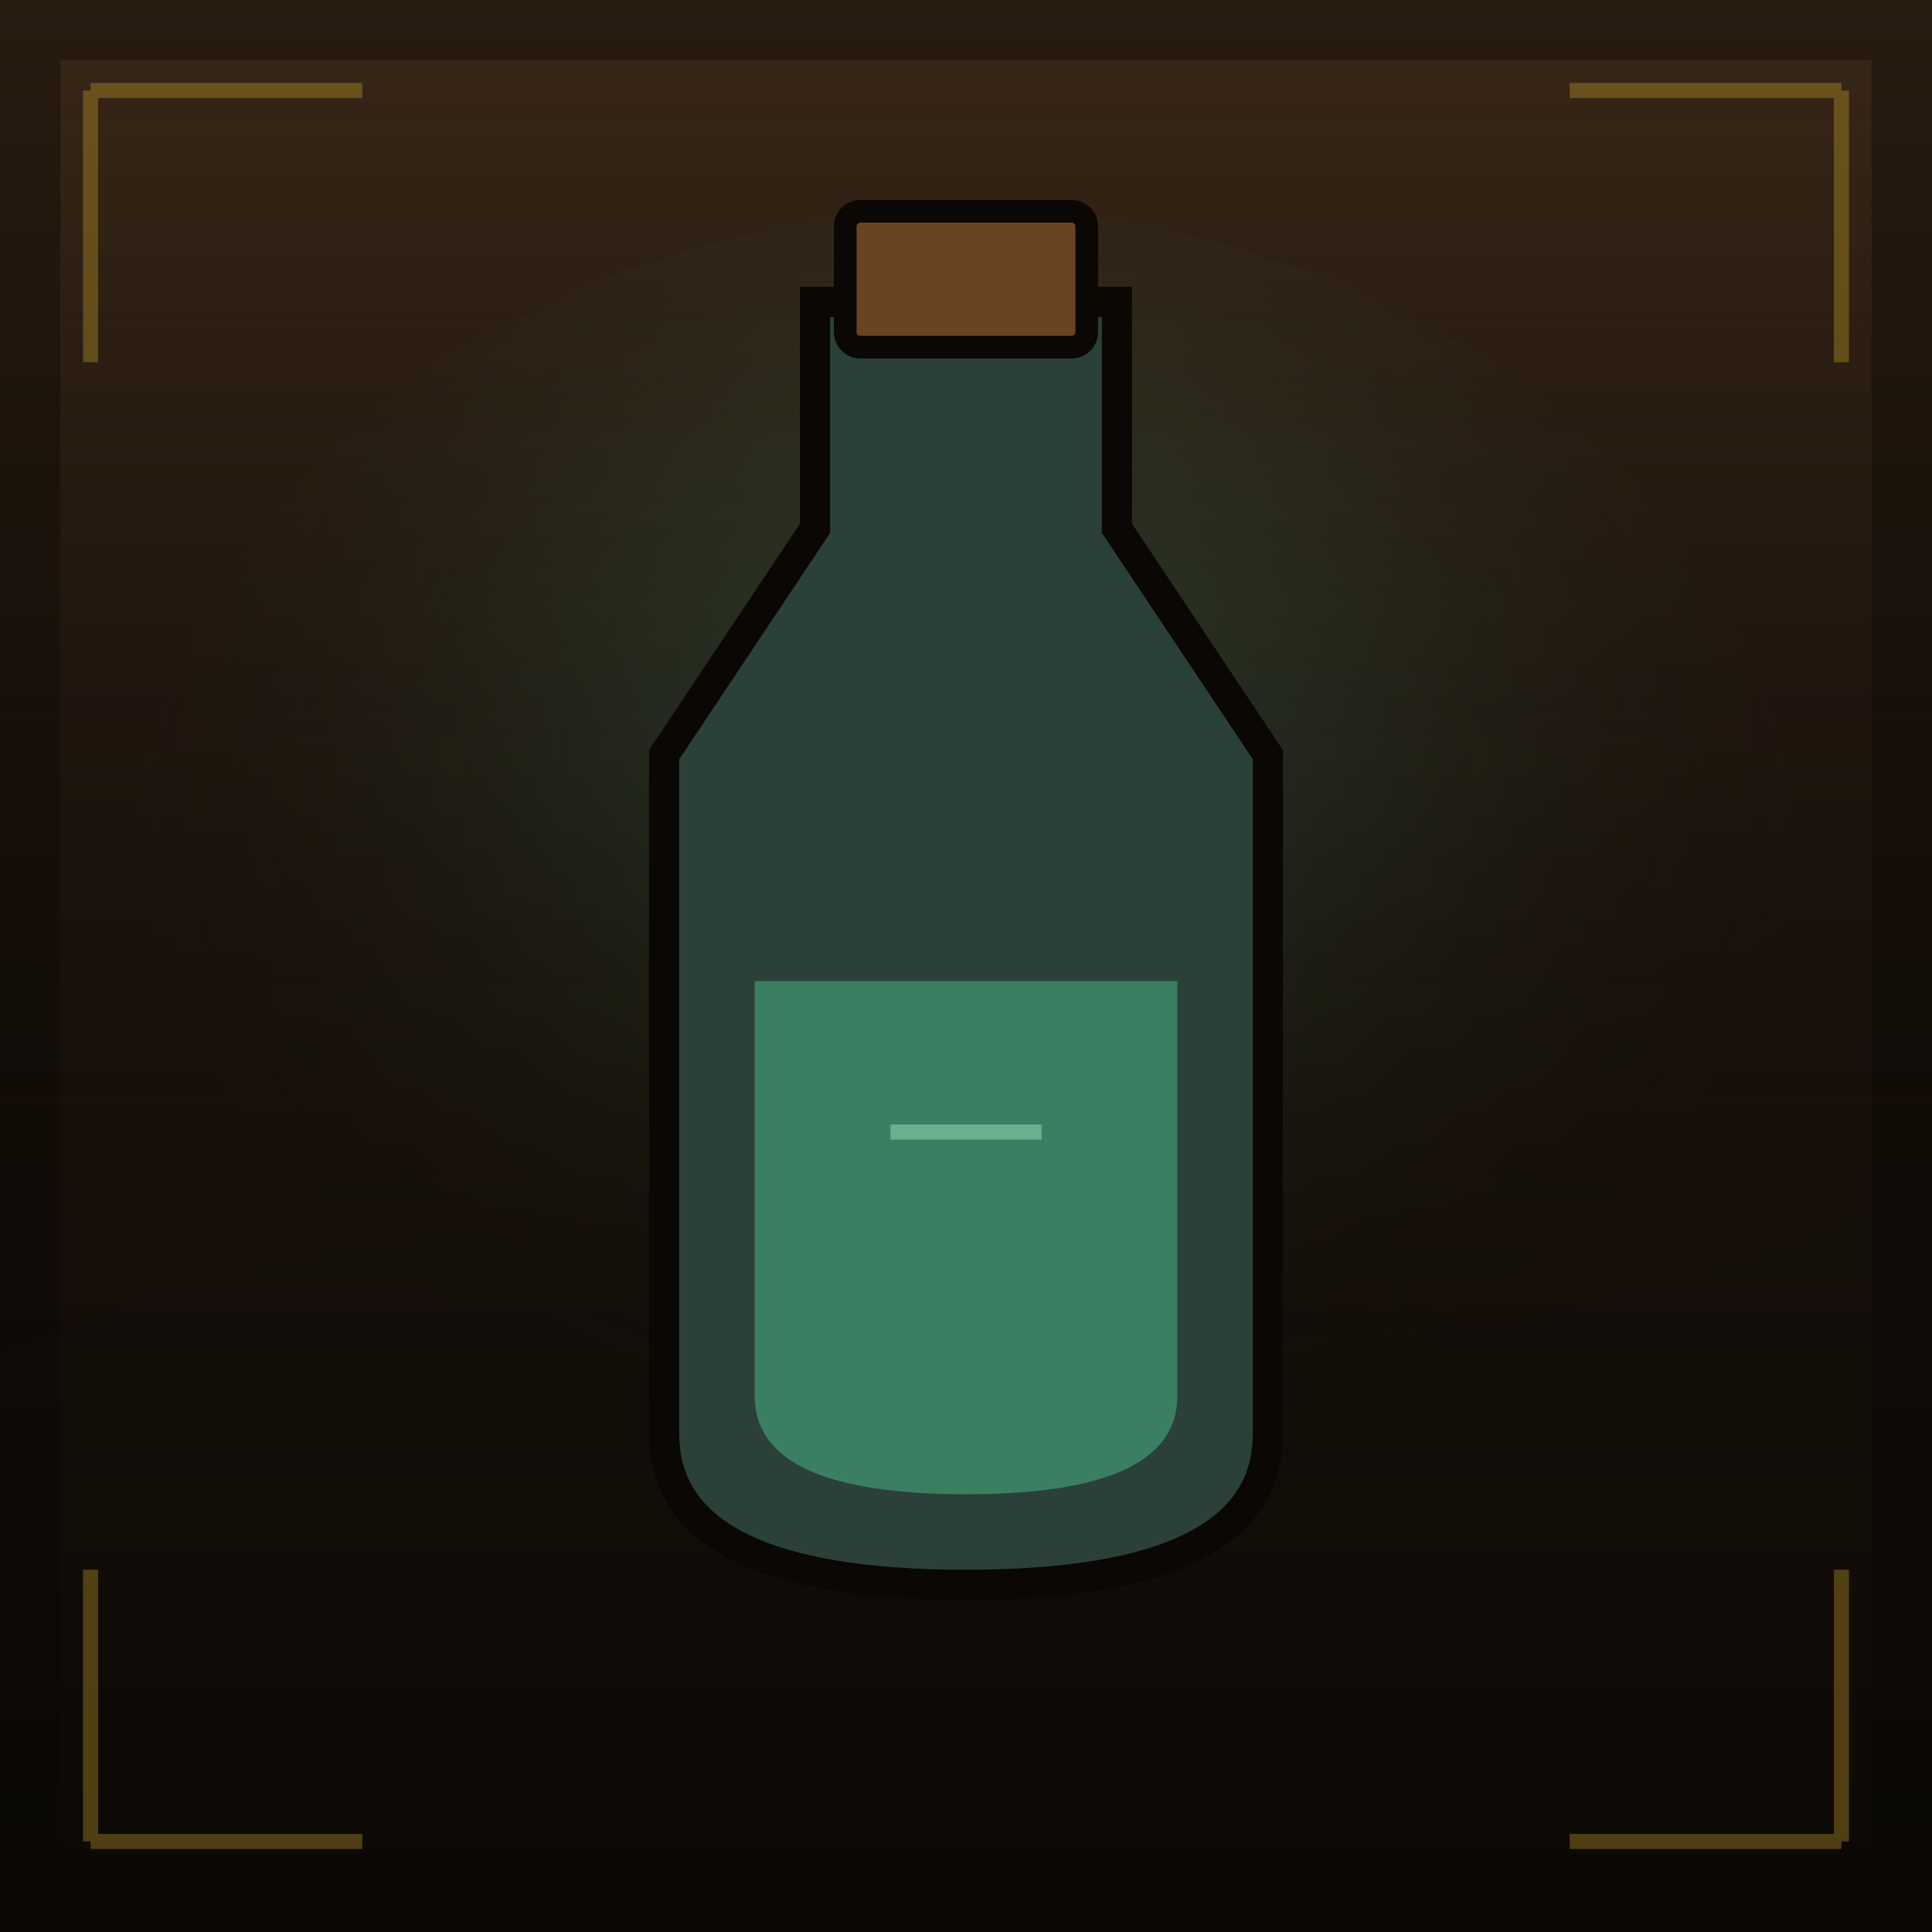
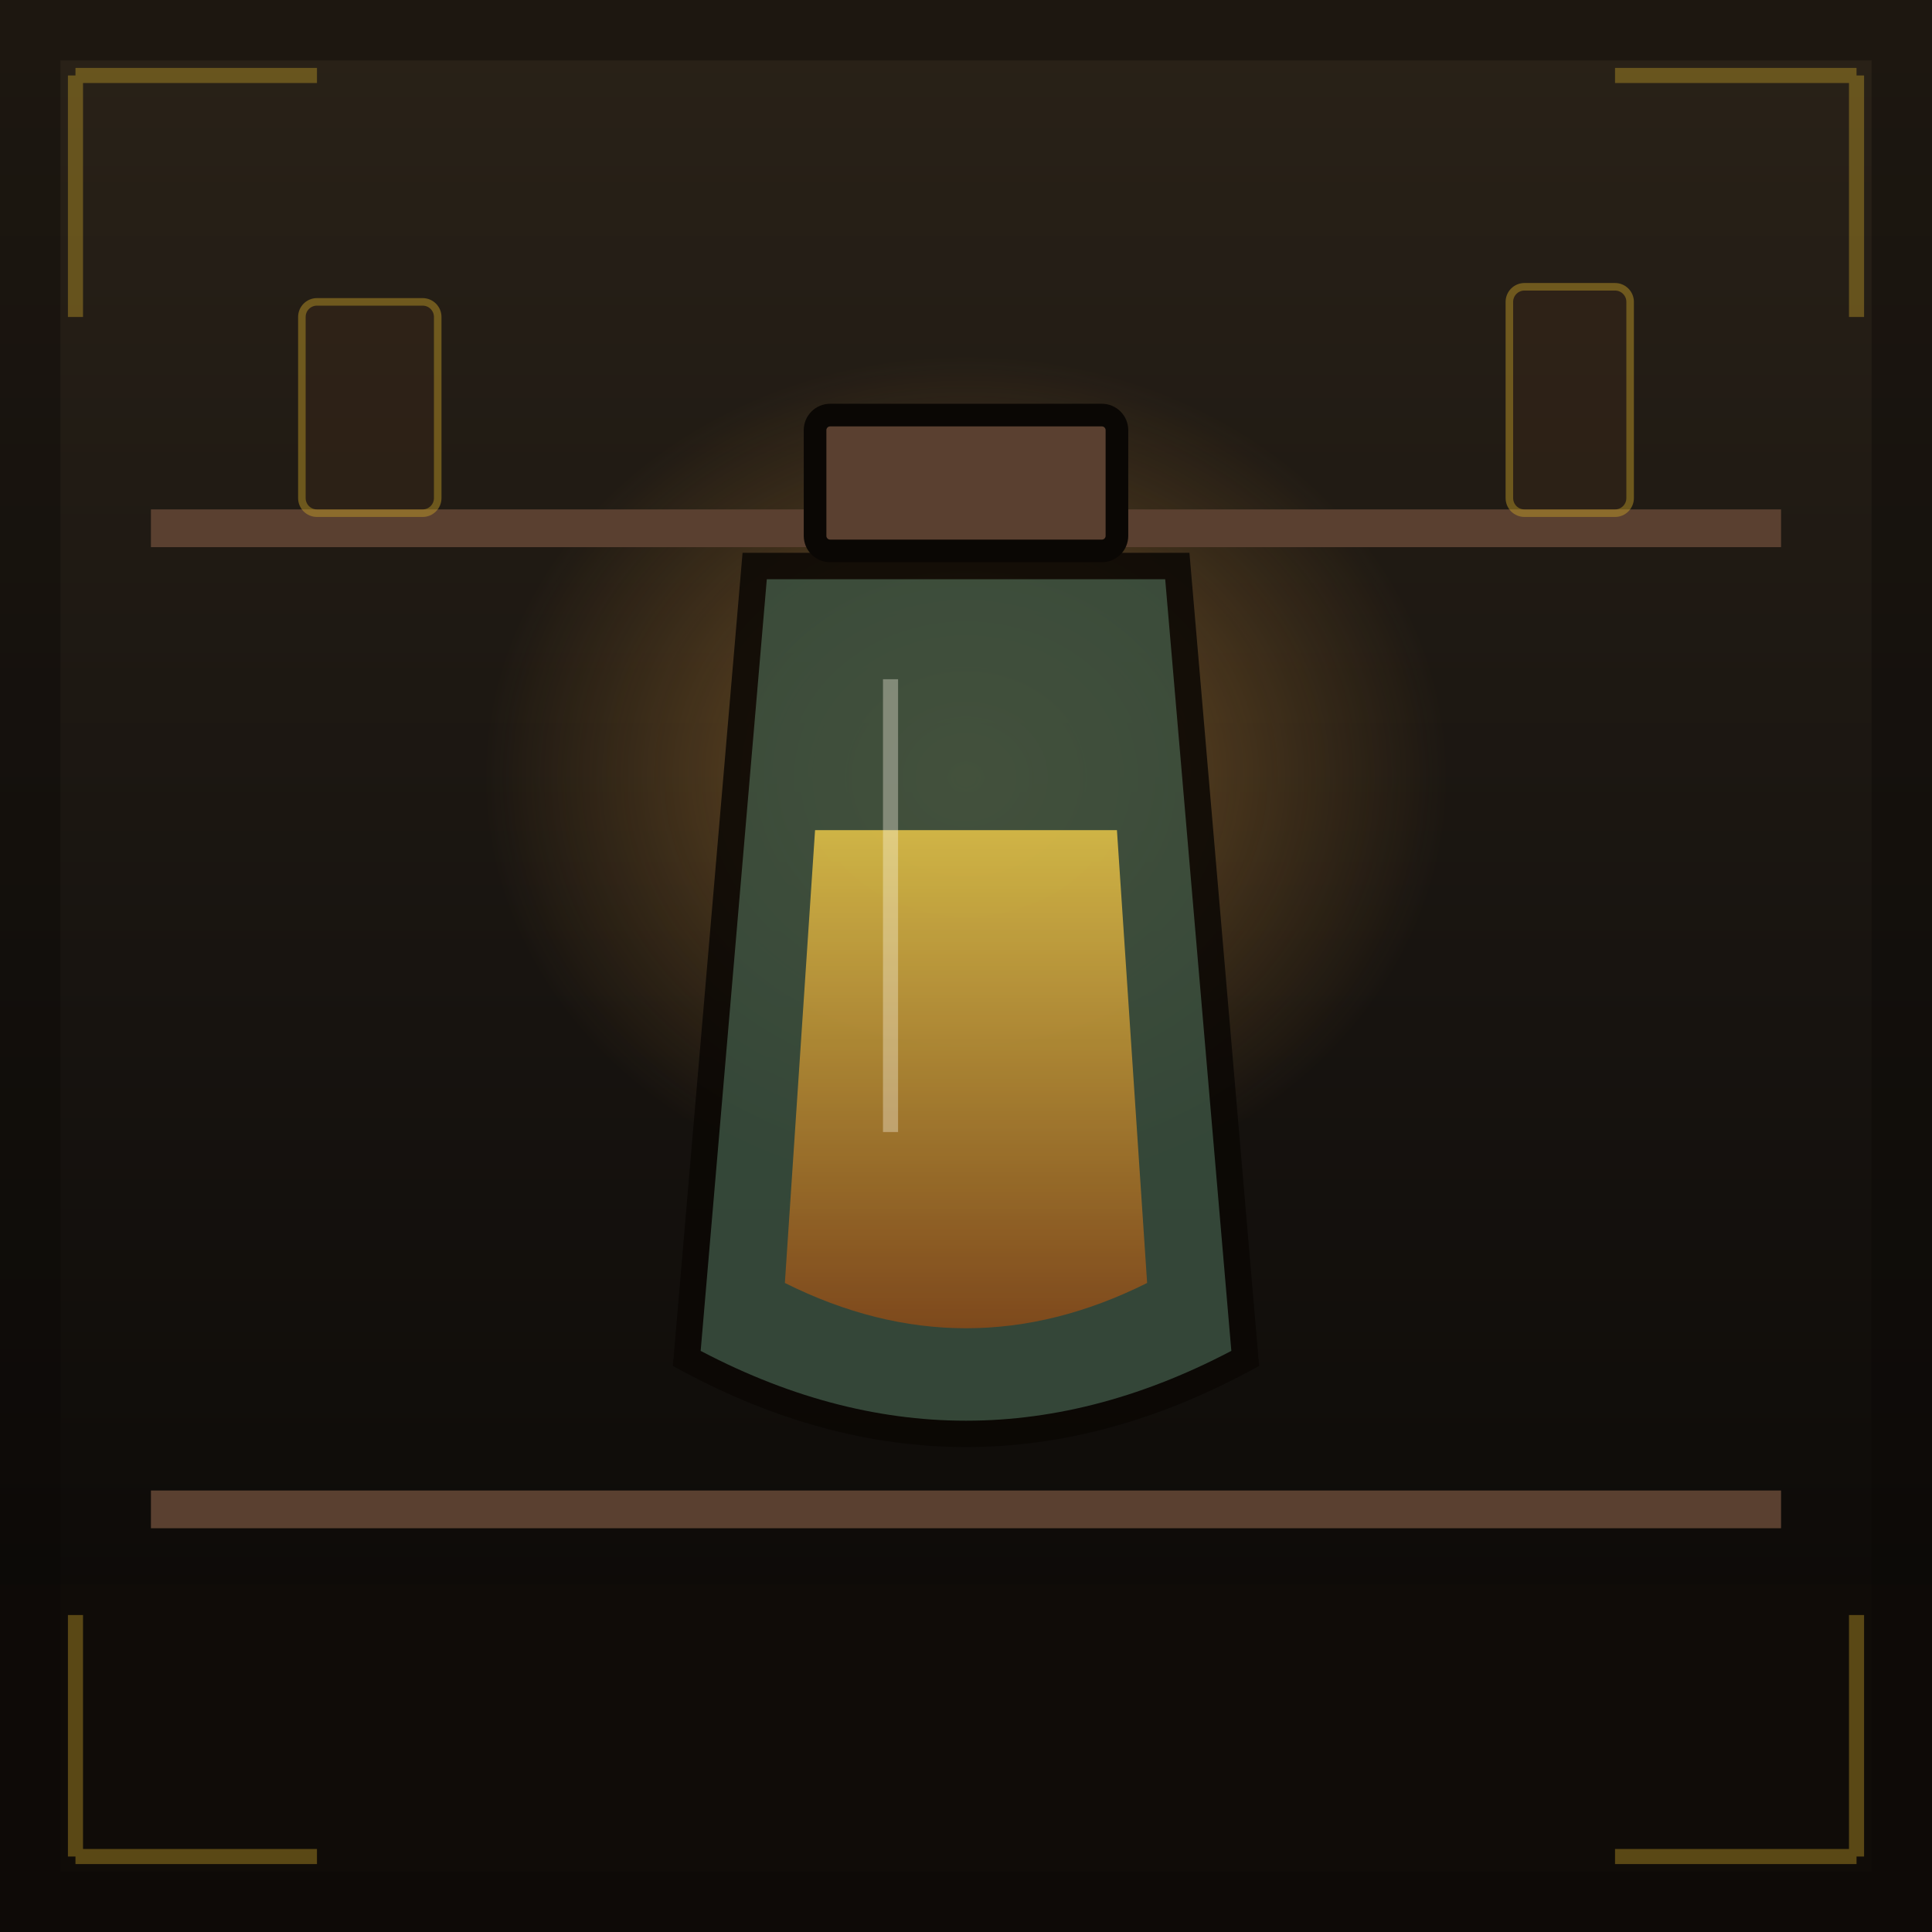
- <svg xmlns="http://www.w3.org/2000/svg" width="256" height="256" viewBox="0 0 256 256" fill="none" role="img" aria-label="vial">
+ <svg xmlns="http://www.w3.org/2000/svg" width="256" height="256" viewBox="0 0 256 256" fill="none" role="img" aria-label="vial plate apothecary amber">
  <defs>
-     <linearGradient id="skyvial0" x1="0" y1="0" x2="0" y2="1">
-       <stop offset="0%" stop-color="#3a2818" />
-       <stop offset="45%" stop-color="#1a120c" />
-       <stop offset="100%" stop-color="#0a0704" />
+     <linearGradient id="sky-v0" x1="0" y1="0" x2="0" y2="1">
+       <stop offset="0%" stop-color="#2a2218" />
+       <stop offset="50%" stop-color="#181410" />
+       <stop offset="100%" stop-color="#080604" />
    </linearGradient>
-     <radialGradient id="glowvial0" cx="50%" cy="40%" r="55%">
-       <stop offset="0%" stop-color="#3d8a6a" stop-opacity="0.45" />
-       <stop offset="55%" stop-color="#3d8a6a" stop-opacity="0.12" />
-       <stop offset="100%" stop-color="#0a0704" stop-opacity="0" />
+     <radialGradient id="amber-v0" cx="50%" cy="45%" r="40%">
+       <stop offset="0%" stop-color="#c4893a" stop-opacity="0.55" />
+       <stop offset="100%" stop-color="#c4893a" stop-opacity="0" />
    </radialGradient>
-     <linearGradient id="groundvial0" x1="0" y1="0" x2="0" y2="1">
-       <stop offset="0%" stop-color="#2a1c10" stop-opacity="0" />
-       <stop offset="100%" stop-color="#0a0704" stop-opacity="0.85" />
+     <linearGradient id="liq-v0" x1="0" y1="0" x2="0" y2="1">
+       <stop offset="0%" stop-color="#e8c547" />
+       <stop offset="100%" stop-color="#8a4a18" />
    </linearGradient>
  </defs>
-   <rect width="256" height="256" fill="url(#skyvial0)" />
-   <ellipse cx="128" cy="118" rx="110" ry="90" fill="url(#glowvial0)" />
-   <path d="M0 180 Q64 150 128 170 Q192 190 256 155 V256 H0 Z" fill="#14100c" opacity="0.55" />
-   <rect width="256" height="256" fill="url(#groundvial0)" />
-   <rect width="256" height="256" fill="none" stroke="#0a0704" stroke-width="16" opacity="0.35" />
-   <g transform="translate(0,0)">
-     <path d="M108 40 H148 V70 L168 100 V190 Q168 210 128 210 Q88 210 88 190 V100 L108 70 Z" fill="#2a4038" stroke="#0a0704" stroke-width="4" />
-     <path d="M100 130 H156 V185 Q156 198 128 198 Q100 198 100 185 Z" fill="#3d8a6a" opacity="0.85" />
-     <rect x="112" y="28" width="32" height="18" rx="2" fill="#6a4420" stroke="#0a0704" stroke-width="3" />
-     <path d="M118 150 H138" stroke="#7ec8a0" stroke-width="2" opacity="0.7" />
+   <rect width="256" height="256" fill="url(#sky-v0)" />
+   <ellipse cx="128" cy="110" rx="80" ry="70" fill="url(#amber-v0)" />
+   <path d="M20 70 H236" stroke="#5a4030" stroke-width="5" />
+   <path d="M20 200 H236" stroke="#5a4030" stroke-width="5" />
+   <path d="M0 210 H256 V256 H0 Z" fill="#100c08" />
+   <g opacity="0.45">
+     <rect x="40" y="40" width="18" height="28" rx="2" fill="#3a2818" stroke="#c9a227" stroke-width="1" />
+     <rect x="200" y="38" width="16" height="30" rx="2" fill="#3a2818" stroke="#c9a227" stroke-width="1" />
  </g>
-   <path d="M12 12 H48 M12 12 V48" stroke="#c9a227" stroke-width="2" opacity="0.35" />
-   <path d="M244 12 H208 M244 12 V48" stroke="#c9a227" stroke-width="2" opacity="0.35" />
-   <path d="M12 244 H48 M12 244 V208" stroke="#c9a227" stroke-width="2" opacity="0.35" />
-   <path d="M244 244 H208 M244 244 V208" stroke="#c9a227" stroke-width="2" opacity="0.35" />
+   <g>
+     <rect x="108" y="55" width="40" height="18" rx="2" fill="#5a4030" stroke="#0a0704" stroke-width="3" />
+     <path d="M100 75 H156 L165 180 Q128 200 91 180 Z" fill="#3a5040" stroke="#0a0704" stroke-width="3.5" opacity="0.85" />
+     <path d="M108 110 H148 L152 170 Q128 182 104 170 Z" fill="url(#liq-v0)" opacity="0.85" />
+     <path d="M118 90 V150" stroke="#fff8ec" stroke-width="2" opacity="0.35" />
+   </g>
+   <rect width="256" height="256" fill="none" stroke="#0a0704" stroke-width="16" opacity="0.4" />
+   <path d="M10 10 H42 M10 10 V42" stroke="#c9a227" stroke-width="2" opacity="0.4" />
+   <path d="M246 10 H214 M246 10 V42" stroke="#c9a227" stroke-width="2" opacity="0.4" />
+   <path d="M10 246 H42 M10 246 V214" stroke="#c9a227" stroke-width="2" opacity="0.4" />
+   <path d="M246 246 H214 M246 246 V214" stroke="#c9a227" stroke-width="2" opacity="0.4" />
</svg>
